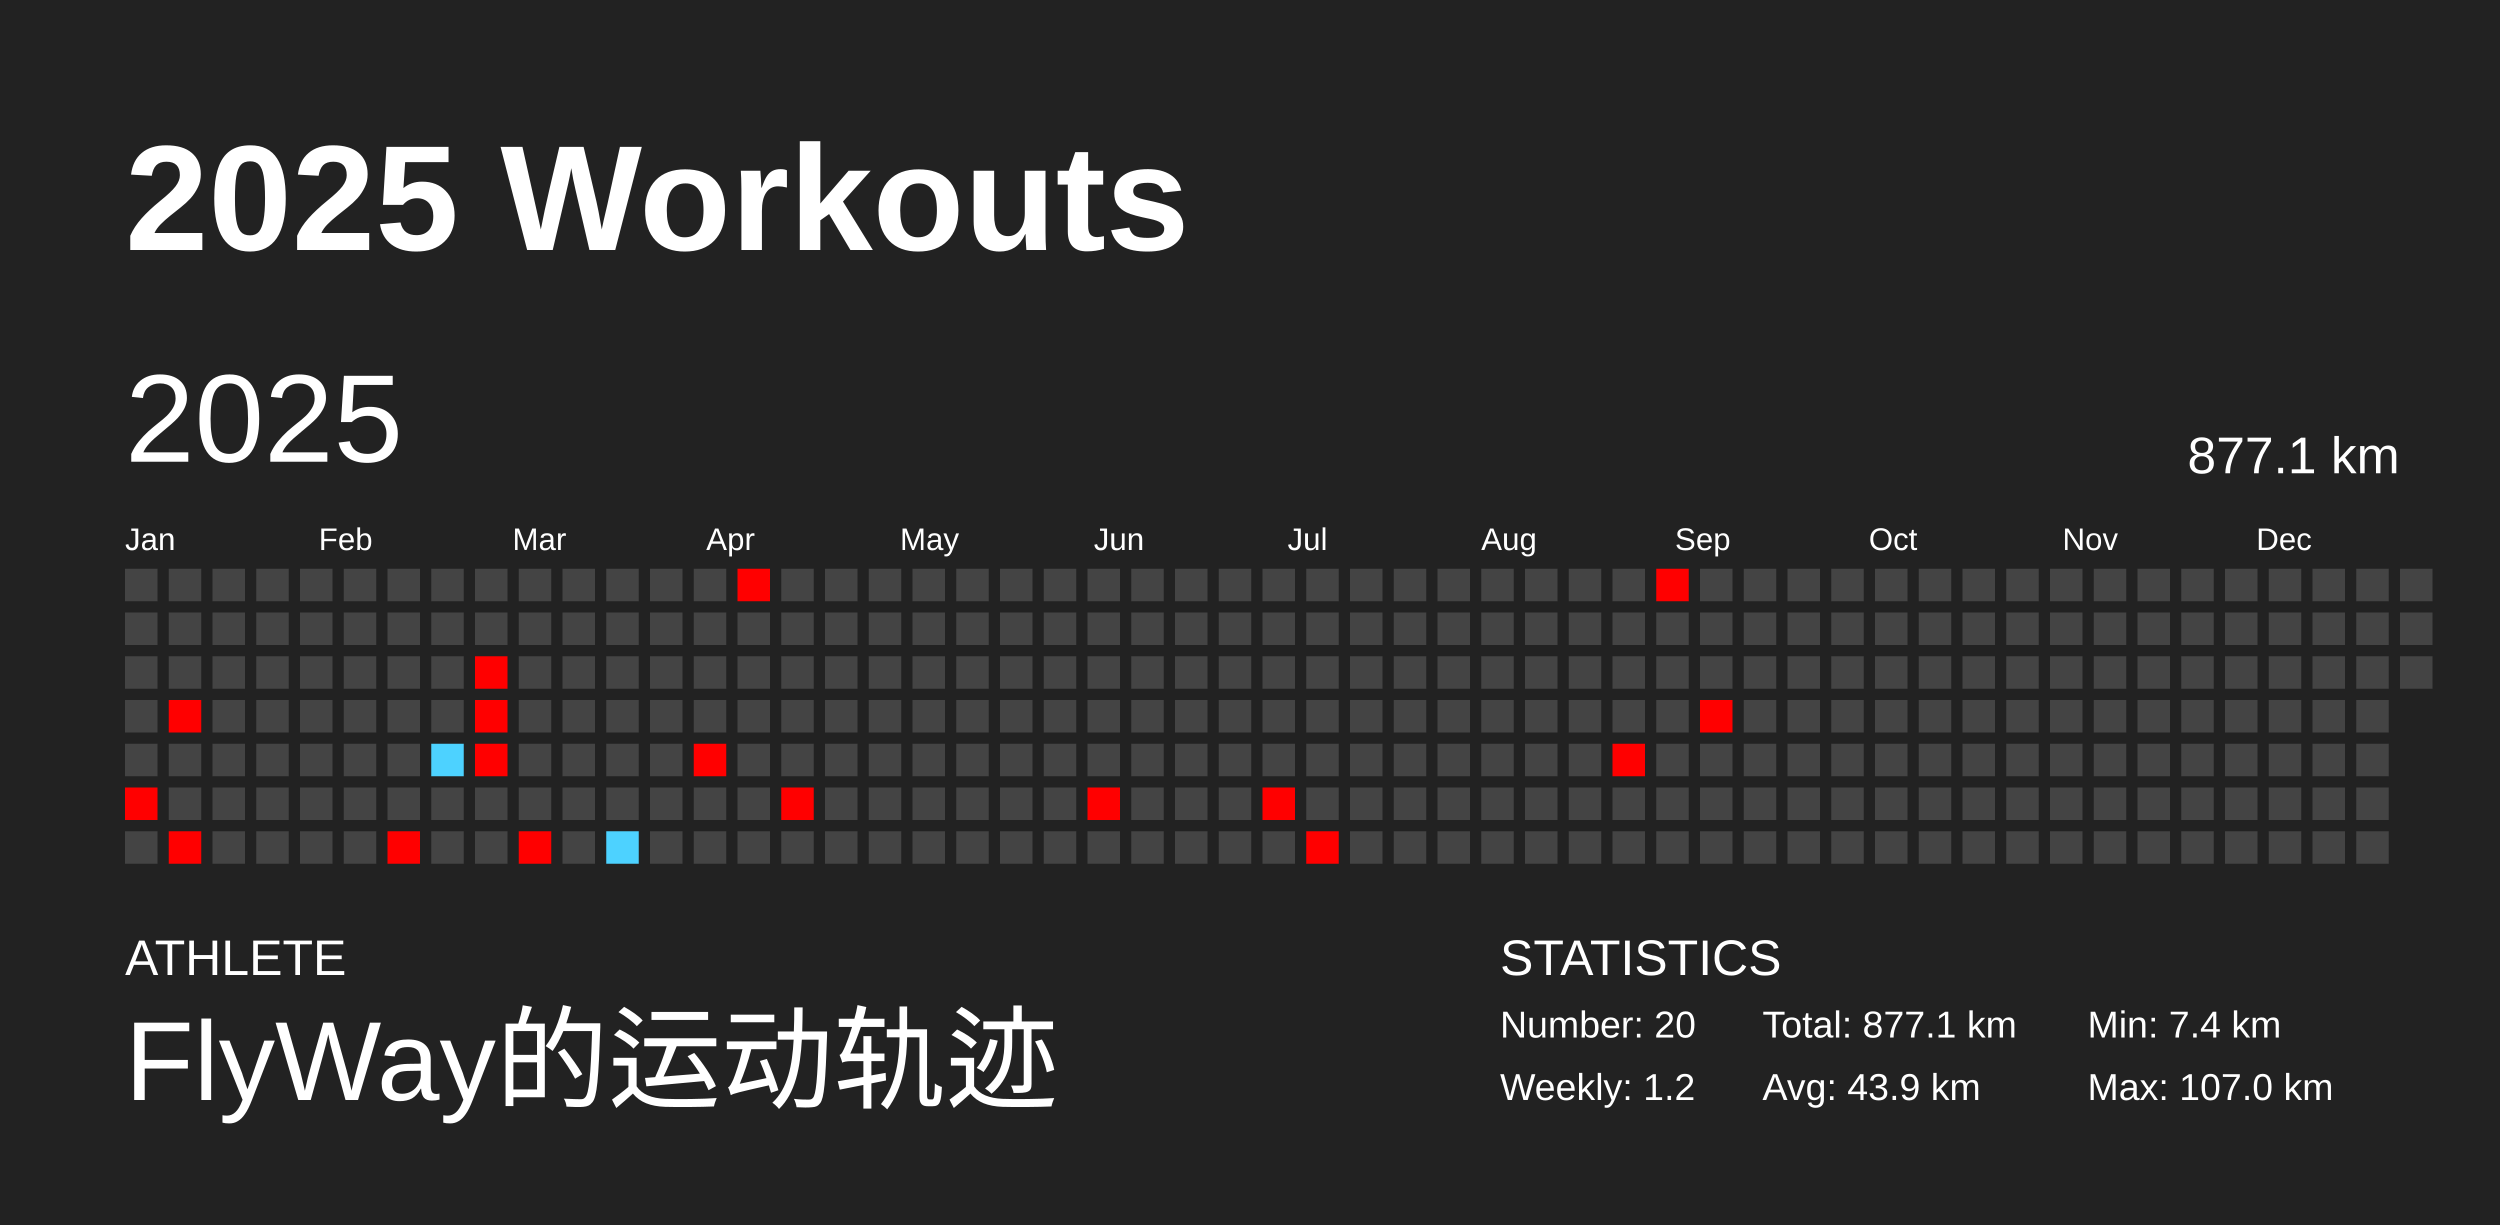
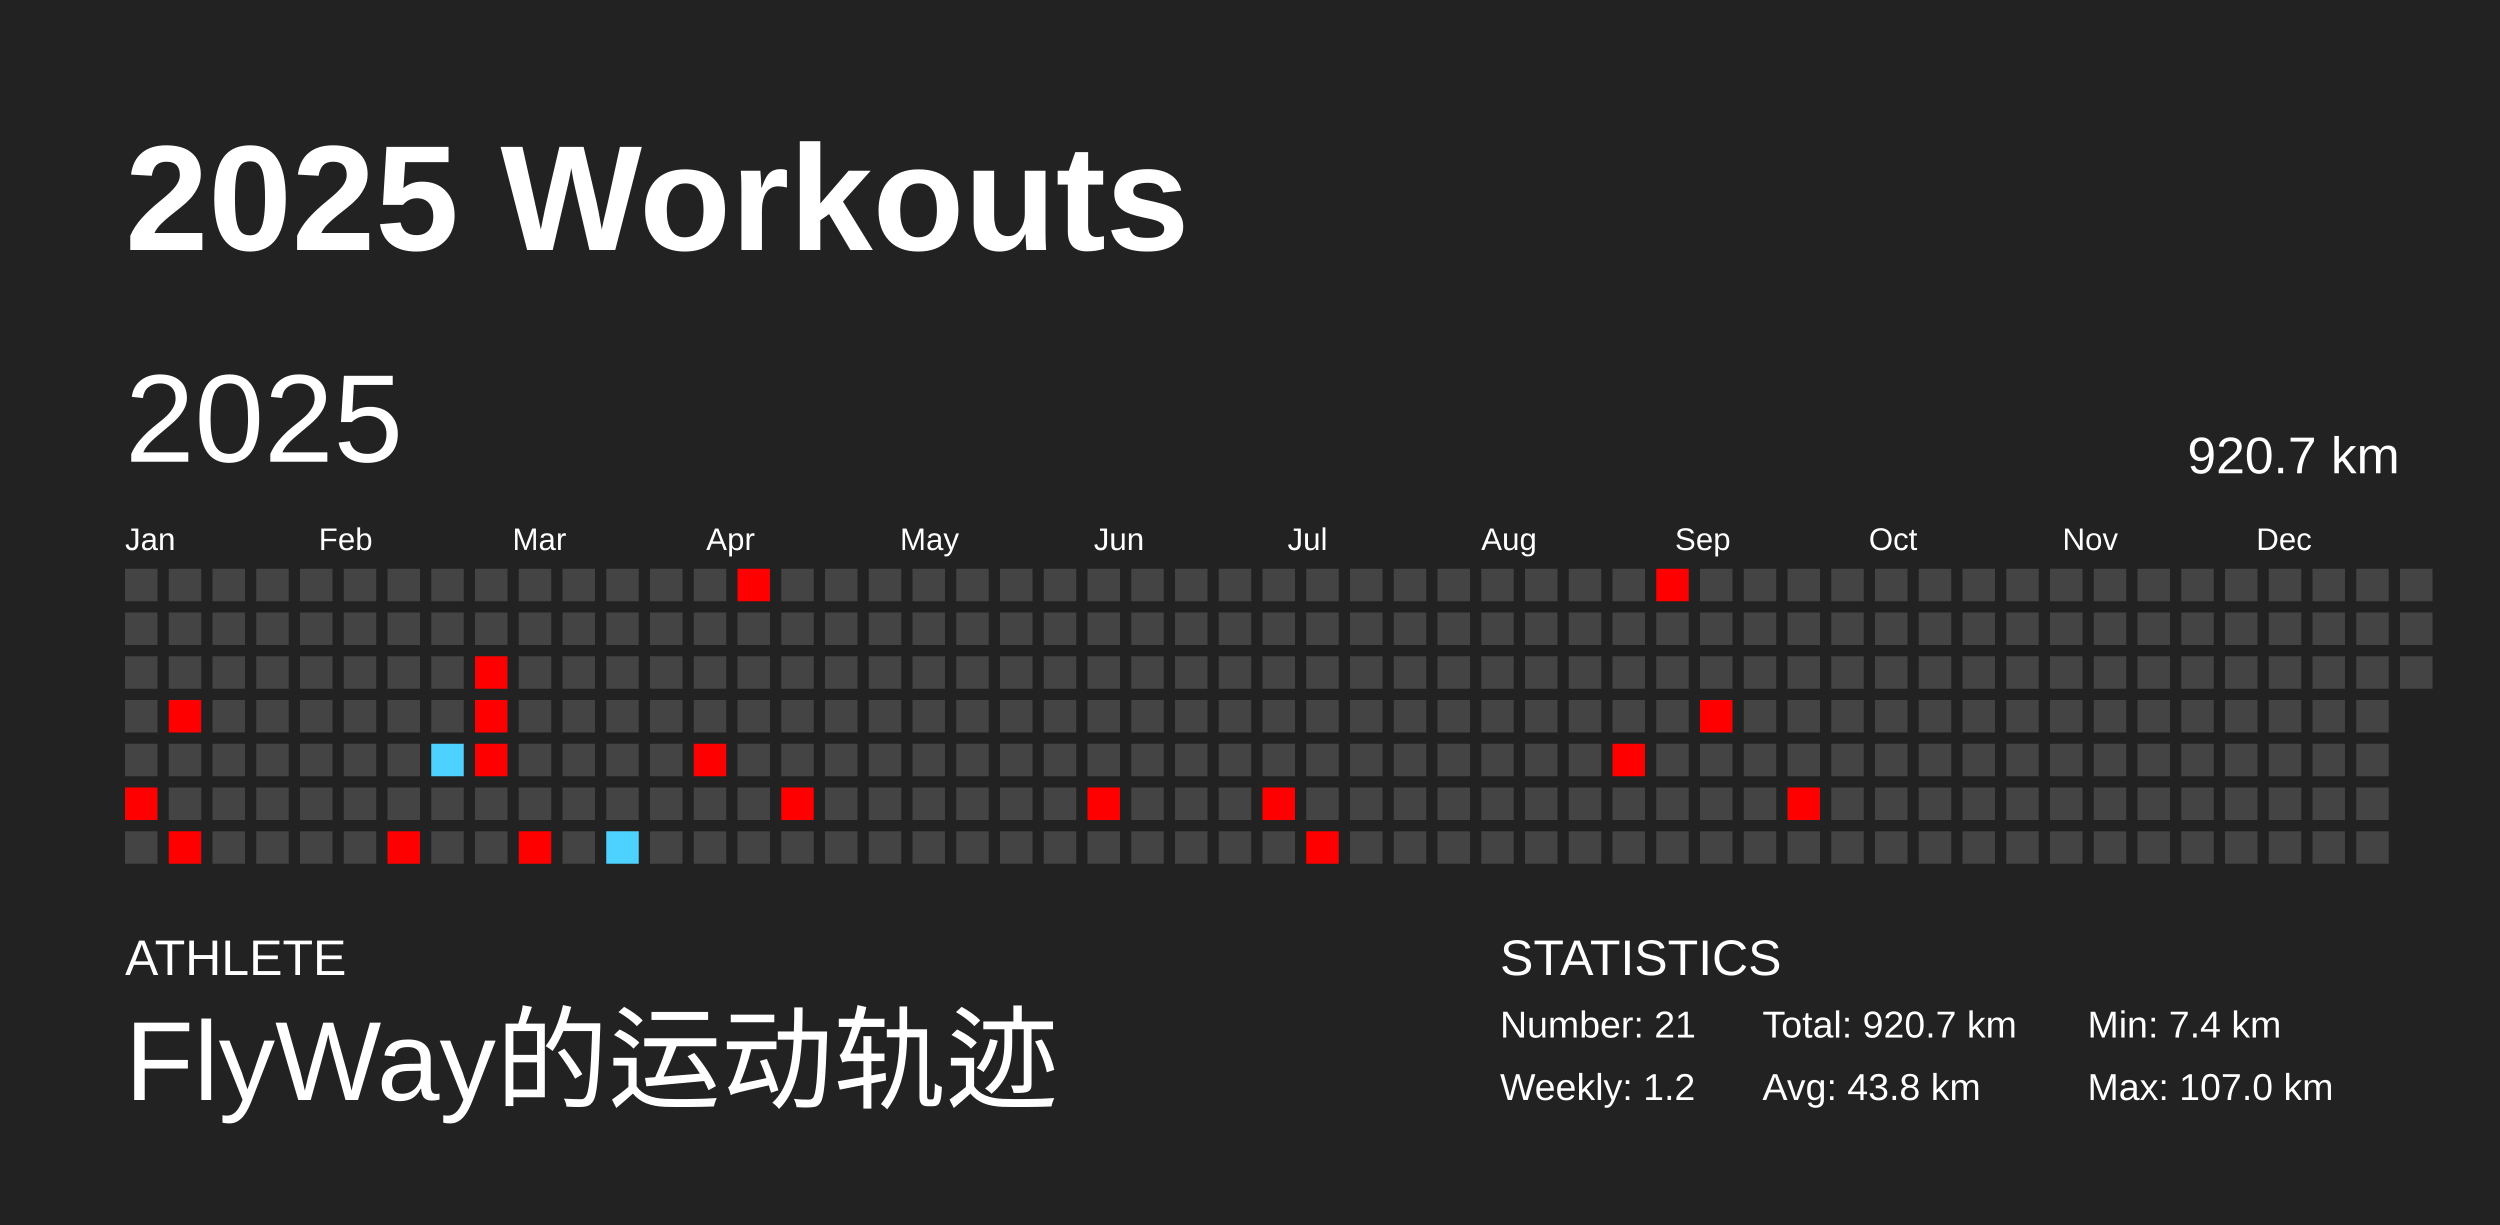
<svg xmlns="http://www.w3.org/2000/svg" baseProfile="full" height="98mm" version="1.1" viewBox="0,0,200,98" width="200mm">
  <defs />
  <rect fill="#222222" height="98" width="200" x="0" y="0" />
  <text fill="#FFFFFF" style="font-size:12px; font-family:Arial; font-weight:bold;" x="10" y="20">2025 Workouts</text>
  <text fill="#FFFFFF" style="font-size:4px; font-family:Arial" x="10" y="78">ATHLETE</text>
  <text fill="#FFFFFF" style="font-size:9px; font-family:Arial" x="10" y="88">FlyWay的运动轨迹</text>
  <text fill="#FFFFFF" style="font-size:4px; font-family:Arial" x="120" y="78">STATISTICS</text>
-   <text fill="#FFFFFF" style="font-size:3px; font-family:Arial" x="120" y="83">Number: 20</text>
+   <text fill="#FFFFFF" style="font-size:3px; font-family:Arial" x="120" y="83">Number: 21</text>
  <text fill="#FFFFFF" style="font-size:3px; font-family:Arial" x="120" y="88">Weekly: 1.2</text>
-   <text fill="#FFFFFF" style="font-size:3px; font-family:Arial" x="141" y="83">Total: 877.1 km</text>
-   <text fill="#FFFFFF" style="font-size:3px; font-family:Arial" x="141" y="88">Avg: 43.9 km</text>
+   <text fill="#FFFFFF" style="font-size:3px; font-family:Arial" x="141" y="83">Total: 920.7 km</text>
+   <text fill="#FFFFFF" style="font-size:3px; font-family:Arial" x="141" y="88">Avg: 43.8 km</text>
  <text fill="#FFFFFF" style="font-size:3px; font-family:Arial" x="167" y="83">Min: 7.4 km</text>
  <text fill="#FFFFFF" style="font-size:3px; font-family:Arial" x="167" y="88">Max: 107.0 km</text>
  <text dominant-baseline="hanging" fill="#FFFFFF" style="font-size:10.0px; font-family:Arial;" x="10" y="30">2025</text>
-   <text dominant-baseline="hanging" fill="#FFFFFF" style="font-size:4.125px; font-family:Arial;" x="175" y="35">877.1 km</text>
+   <text dominant-baseline="hanging" fill="#FFFFFF" style="font-size:4.125px; font-family:Arial;" x="175" y="35">920.7 km</text>
  <text fill="#FFFFFF" style="font-size:2.5px; font-family:Arial" x="10.0" y="44">Jan</text>
  <text fill="#FFFFFF" style="font-size:2.5px; font-family:Arial" x="25.5" y="44">Feb</text>
  <text fill="#FFFFFF" style="font-size:2.5px; font-family:Arial" x="41.0" y="44">Mar</text>
  <text fill="#FFFFFF" style="font-size:2.5px; font-family:Arial" x="56.5" y="44">Apr</text>
  <text fill="#FFFFFF" style="font-size:2.5px; font-family:Arial" x="72.0" y="44">May</text>
  <text fill="#FFFFFF" style="font-size:2.5px; font-family:Arial" x="87.5" y="44">Jun</text>
  <text fill="#FFFFFF" style="font-size:2.5px; font-family:Arial" x="103.0" y="44">Jul</text>
  <text fill="#FFFFFF" style="font-size:2.5px; font-family:Arial" x="118.5" y="44">Aug</text>
  <text fill="#FFFFFF" style="font-size:2.5px; font-family:Arial" x="134.0" y="44">Sep</text>
  <text fill="#FFFFFF" style="font-size:2.5px; font-family:Arial" x="149.5" y="44">Oct</text>
  <text fill="#FFFFFF" style="font-size:2.5px; font-family:Arial" x="165.0" y="44">Nov</text>
  <text fill="#FFFFFF" style="font-size:2.5px; font-family:Arial" x="180.5" y="44">Dec</text>
  <rect fill="#444444" height="2.6" width="2.6" x="10.0" y="45.5" />
  <rect fill="#444444" height="2.6" width="2.6" x="10.0" y="49.0" />
  <rect fill="#444444" height="2.6" width="2.6" x="10.0" y="52.5" />
  <rect fill="#444444" height="2.6" width="2.6" x="10.0" y="56.0" />
  <rect fill="#444444" height="2.6" width="2.6" x="10.0" y="59.5" />
  <rect fill="red" height="2.6" width="2.6" x="10.0" y="63.0" />
  <rect fill="#444444" height="2.6" width="2.6" x="10.0" y="66.5" />
  <rect fill="#444444" height="2.6" width="2.6" x="13.5" y="45.5" />
  <rect fill="#444444" height="2.6" width="2.6" x="13.5" y="49.0" />
  <rect fill="#444444" height="2.6" width="2.6" x="13.5" y="52.5" />
  <rect fill="red" height="2.6" width="2.6" x="13.5" y="56.0" />
  <rect fill="#444444" height="2.6" width="2.6" x="13.5" y="59.5" />
  <rect fill="#444444" height="2.6" width="2.6" x="13.5" y="63.0" />
  <rect fill="red" height="2.6" width="2.6" x="13.5" y="66.5" />
  <rect fill="#444444" height="2.6" width="2.6" x="17.0" y="45.5" />
  <rect fill="#444444" height="2.6" width="2.6" x="17.0" y="49.0" />
  <rect fill="#444444" height="2.6" width="2.6" x="17.0" y="52.5" />
  <rect fill="#444444" height="2.6" width="2.6" x="17.0" y="56.0" />
  <rect fill="#444444" height="2.6" width="2.6" x="17.0" y="59.5" />
  <rect fill="#444444" height="2.6" width="2.6" x="17.0" y="63.0" />
  <rect fill="#444444" height="2.6" width="2.6" x="17.0" y="66.5" />
  <rect fill="#444444" height="2.6" width="2.6" x="20.5" y="45.5" />
  <rect fill="#444444" height="2.6" width="2.6" x="20.5" y="49.0" />
  <rect fill="#444444" height="2.6" width="2.6" x="20.5" y="52.5" />
  <rect fill="#444444" height="2.6" width="2.6" x="20.5" y="56.0" />
  <rect fill="#444444" height="2.6" width="2.6" x="20.5" y="59.5" />
  <rect fill="#444444" height="2.6" width="2.6" x="20.5" y="63.0" />
  <rect fill="#444444" height="2.6" width="2.6" x="20.5" y="66.5" />
  <rect fill="#444444" height="2.6" width="2.6" x="24.0" y="45.5" />
  <rect fill="#444444" height="2.6" width="2.6" x="24.0" y="49.0" />
  <rect fill="#444444" height="2.6" width="2.6" x="24.0" y="52.5" />
  <rect fill="#444444" height="2.6" width="2.6" x="24.0" y="56.0" />
  <rect fill="#444444" height="2.6" width="2.6" x="24.0" y="59.5" />
  <rect fill="#444444" height="2.6" width="2.6" x="24.0" y="63.0" />
  <rect fill="#444444" height="2.6" width="2.6" x="24.0" y="66.5" />
  <rect fill="#444444" height="2.6" width="2.6" x="27.5" y="45.5" />
  <rect fill="#444444" height="2.6" width="2.6" x="27.5" y="49.0" />
  <rect fill="#444444" height="2.6" width="2.6" x="27.5" y="52.5" />
  <rect fill="#444444" height="2.6" width="2.6" x="27.5" y="56.0" />
  <rect fill="#444444" height="2.6" width="2.6" x="27.5" y="59.5" />
  <rect fill="#444444" height="2.6" width="2.6" x="27.5" y="63.0" />
  <rect fill="#444444" height="2.6" width="2.6" x="27.5" y="66.5" />
  <rect fill="#444444" height="2.6" width="2.6" x="31.0" y="45.5" />
  <rect fill="#444444" height="2.6" width="2.6" x="31.0" y="49.0" />
  <rect fill="#444444" height="2.6" width="2.6" x="31.0" y="52.5" />
  <rect fill="#444444" height="2.6" width="2.6" x="31.0" y="56.0" />
  <rect fill="#444444" height="2.6" width="2.6" x="31.0" y="59.5" />
  <rect fill="#444444" height="2.6" width="2.6" x="31.0" y="63.0" />
  <rect fill="red" height="2.6" width="2.6" x="31.0" y="66.5" />
  <rect fill="#444444" height="2.6" width="2.6" x="34.5" y="45.5" />
  <rect fill="#444444" height="2.6" width="2.6" x="34.5" y="49.0" />
  <rect fill="#444444" height="2.6" width="2.6" x="34.5" y="52.5" />
  <rect fill="#444444" height="2.6" width="2.6" x="34.5" y="56.0" />
  <rect fill="#4dd2ff" height="2.6" width="2.6" x="34.5" y="59.5" />
  <rect fill="#444444" height="2.6" width="2.6" x="34.5" y="63.0" />
  <rect fill="#444444" height="2.6" width="2.6" x="34.5" y="66.5" />
  <rect fill="#444444" height="2.6" width="2.6" x="38.0" y="45.5" />
  <rect fill="#444444" height="2.6" width="2.6" x="38.0" y="49.0" />
  <rect fill="red" height="2.6" width="2.6" x="38.0" y="52.5" />
  <rect fill="red" height="2.6" width="2.6" x="38.0" y="56.0" />
  <rect fill="red" height="2.6" width="2.6" x="38.0" y="59.5" />
  <rect fill="#444444" height="2.6" width="2.6" x="38.0" y="63.0" />
  <rect fill="#444444" height="2.6" width="2.6" x="38.0" y="66.5" />
  <rect fill="#444444" height="2.6" width="2.6" x="41.5" y="45.5" />
  <rect fill="#444444" height="2.6" width="2.6" x="41.5" y="49.0" />
  <rect fill="#444444" height="2.6" width="2.6" x="41.5" y="52.5" />
  <rect fill="#444444" height="2.6" width="2.6" x="41.5" y="56.0" />
  <rect fill="#444444" height="2.6" width="2.6" x="41.5" y="59.5" />
  <rect fill="#444444" height="2.6" width="2.6" x="41.5" y="63.0" />
  <rect fill="red" height="2.6" width="2.6" x="41.5" y="66.5" />
  <rect fill="#444444" height="2.6" width="2.6" x="45.0" y="45.5" />
  <rect fill="#444444" height="2.6" width="2.6" x="45.0" y="49.0" />
  <rect fill="#444444" height="2.6" width="2.6" x="45.0" y="52.5" />
  <rect fill="#444444" height="2.6" width="2.6" x="45.0" y="56.0" />
  <rect fill="#444444" height="2.6" width="2.6" x="45.0" y="59.5" />
  <rect fill="#444444" height="2.6" width="2.6" x="45.0" y="63.0" />
  <rect fill="#444444" height="2.6" width="2.6" x="45.0" y="66.5" />
  <rect fill="#444444" height="2.6" width="2.6" x="48.5" y="45.5" />
  <rect fill="#444444" height="2.6" width="2.6" x="48.5" y="49.0" />
  <rect fill="#444444" height="2.6" width="2.6" x="48.5" y="52.5" />
  <rect fill="#444444" height="2.6" width="2.6" x="48.5" y="56.0" />
  <rect fill="#444444" height="2.6" width="2.6" x="48.5" y="59.5" />
  <rect fill="#444444" height="2.6" width="2.6" x="48.5" y="63.0" />
  <rect fill="#4dd2ff" height="2.6" width="2.6" x="48.5" y="66.5" />
  <rect fill="#444444" height="2.6" width="2.6" x="52.0" y="45.5" />
  <rect fill="#444444" height="2.6" width="2.6" x="52.0" y="49.0" />
  <rect fill="#444444" height="2.6" width="2.6" x="52.0" y="52.5" />
  <rect fill="#444444" height="2.6" width="2.6" x="52.0" y="56.0" />
  <rect fill="#444444" height="2.6" width="2.6" x="52.0" y="59.5" />
  <rect fill="#444444" height="2.6" width="2.6" x="52.0" y="63.0" />
  <rect fill="#444444" height="2.6" width="2.6" x="52.0" y="66.5" />
  <rect fill="#444444" height="2.6" width="2.6" x="55.5" y="45.5" />
  <rect fill="#444444" height="2.6" width="2.6" x="55.5" y="49.0" />
  <rect fill="#444444" height="2.6" width="2.6" x="55.5" y="52.5" />
  <rect fill="#444444" height="2.6" width="2.6" x="55.5" y="56.0" />
  <rect fill="red" height="2.6" width="2.6" x="55.5" y="59.5" />
  <rect fill="#444444" height="2.6" width="2.6" x="55.5" y="63.0" />
  <rect fill="#444444" height="2.6" width="2.6" x="55.5" y="66.5" />
  <rect fill="red" height="2.6" width="2.6" x="59.0" y="45.5" />
  <rect fill="#444444" height="2.6" width="2.6" x="59.0" y="49.0" />
  <rect fill="#444444" height="2.6" width="2.6" x="59.0" y="52.5" />
  <rect fill="#444444" height="2.6" width="2.6" x="59.0" y="56.0" />
  <rect fill="#444444" height="2.6" width="2.6" x="59.0" y="59.5" />
  <rect fill="#444444" height="2.6" width="2.6" x="59.0" y="63.0" />
  <rect fill="#444444" height="2.6" width="2.6" x="59.0" y="66.5" />
  <rect fill="#444444" height="2.6" width="2.6" x="62.5" y="45.5" />
  <rect fill="#444444" height="2.6" width="2.6" x="62.5" y="49.0" />
  <rect fill="#444444" height="2.6" width="2.6" x="62.5" y="52.5" />
  <rect fill="#444444" height="2.6" width="2.6" x="62.5" y="56.0" />
  <rect fill="#444444" height="2.6" width="2.6" x="62.5" y="59.5" />
  <rect fill="red" height="2.6" width="2.6" x="62.5" y="63.0" />
  <rect fill="#444444" height="2.6" width="2.6" x="62.5" y="66.5" />
  <rect fill="#444444" height="2.6" width="2.6" x="66.0" y="45.5" />
  <rect fill="#444444" height="2.6" width="2.6" x="66.0" y="49.0" />
  <rect fill="#444444" height="2.6" width="2.6" x="66.0" y="52.5" />
  <rect fill="#444444" height="2.6" width="2.6" x="66.0" y="56.0" />
  <rect fill="#444444" height="2.6" width="2.6" x="66.0" y="59.5" />
  <rect fill="#444444" height="2.6" width="2.6" x="66.0" y="63.0" />
  <rect fill="#444444" height="2.6" width="2.6" x="66.0" y="66.5" />
  <rect fill="#444444" height="2.6" width="2.6" x="69.5" y="45.5" />
  <rect fill="#444444" height="2.6" width="2.6" x="69.5" y="49.0" />
  <rect fill="#444444" height="2.6" width="2.6" x="69.5" y="52.5" />
  <rect fill="#444444" height="2.6" width="2.6" x="69.5" y="56.0" />
  <rect fill="#444444" height="2.6" width="2.6" x="69.5" y="59.5" />
  <rect fill="#444444" height="2.6" width="2.6" x="69.5" y="63.0" />
  <rect fill="#444444" height="2.6" width="2.6" x="69.5" y="66.5" />
  <rect fill="#444444" height="2.6" width="2.6" x="73.0" y="45.5" />
  <rect fill="#444444" height="2.6" width="2.6" x="73.0" y="49.0" />
  <rect fill="#444444" height="2.6" width="2.6" x="73.0" y="52.5" />
  <rect fill="#444444" height="2.6" width="2.6" x="73.0" y="56.0" />
  <rect fill="#444444" height="2.6" width="2.6" x="73.0" y="59.5" />
  <rect fill="#444444" height="2.6" width="2.6" x="73.0" y="63.0" />
  <rect fill="#444444" height="2.6" width="2.6" x="73.0" y="66.5" />
  <rect fill="#444444" height="2.6" width="2.6" x="76.5" y="45.5" />
  <rect fill="#444444" height="2.6" width="2.6" x="76.5" y="49.0" />
  <rect fill="#444444" height="2.6" width="2.6" x="76.5" y="52.5" />
  <rect fill="#444444" height="2.6" width="2.6" x="76.5" y="56.0" />
  <rect fill="#444444" height="2.6" width="2.6" x="76.5" y="59.5" />
  <rect fill="#444444" height="2.6" width="2.6" x="76.5" y="63.0" />
  <rect fill="#444444" height="2.6" width="2.6" x="76.5" y="66.5" />
  <rect fill="#444444" height="2.6" width="2.6" x="80.0" y="45.5" />
  <rect fill="#444444" height="2.6" width="2.6" x="80.0" y="49.0" />
  <rect fill="#444444" height="2.6" width="2.6" x="80.0" y="52.5" />
  <rect fill="#444444" height="2.6" width="2.6" x="80.0" y="56.0" />
  <rect fill="#444444" height="2.6" width="2.6" x="80.0" y="59.5" />
  <rect fill="#444444" height="2.6" width="2.6" x="80.0" y="63.0" />
  <rect fill="#444444" height="2.6" width="2.6" x="80.0" y="66.5" />
  <rect fill="#444444" height="2.6" width="2.6" x="83.5" y="45.5" />
  <rect fill="#444444" height="2.6" width="2.6" x="83.5" y="49.0" />
  <rect fill="#444444" height="2.6" width="2.6" x="83.5" y="52.5" />
  <rect fill="#444444" height="2.6" width="2.6" x="83.5" y="56.0" />
  <rect fill="#444444" height="2.6" width="2.6" x="83.5" y="59.5" />
  <rect fill="#444444" height="2.6" width="2.6" x="83.5" y="63.0" />
  <rect fill="#444444" height="2.6" width="2.6" x="83.5" y="66.5" />
  <rect fill="#444444" height="2.6" width="2.6" x="87.0" y="45.5" />
  <rect fill="#444444" height="2.6" width="2.6" x="87.0" y="49.0" />
  <rect fill="#444444" height="2.6" width="2.6" x="87.0" y="52.5" />
  <rect fill="#444444" height="2.6" width="2.6" x="87.0" y="56.0" />
  <rect fill="#444444" height="2.6" width="2.6" x="87.0" y="59.5" />
  <rect fill="red" height="2.6" width="2.6" x="87.0" y="63.0" />
  <rect fill="#444444" height="2.6" width="2.6" x="87.0" y="66.5" />
  <rect fill="#444444" height="2.6" width="2.6" x="90.5" y="45.5" />
  <rect fill="#444444" height="2.6" width="2.6" x="90.5" y="49.0" />
  <rect fill="#444444" height="2.6" width="2.6" x="90.5" y="52.5" />
  <rect fill="#444444" height="2.6" width="2.6" x="90.5" y="56.0" />
  <rect fill="#444444" height="2.6" width="2.6" x="90.5" y="59.5" />
  <rect fill="#444444" height="2.6" width="2.6" x="90.5" y="63.0" />
  <rect fill="#444444" height="2.6" width="2.6" x="90.5" y="66.5" />
  <rect fill="#444444" height="2.6" width="2.6" x="94.0" y="45.5" />
  <rect fill="#444444" height="2.6" width="2.6" x="94.0" y="49.0" />
  <rect fill="#444444" height="2.6" width="2.6" x="94.0" y="52.5" />
  <rect fill="#444444" height="2.6" width="2.6" x="94.0" y="56.0" />
  <rect fill="#444444" height="2.6" width="2.6" x="94.0" y="59.5" />
  <rect fill="#444444" height="2.6" width="2.6" x="94.0" y="63.0" />
  <rect fill="#444444" height="2.6" width="2.6" x="94.0" y="66.5" />
  <rect fill="#444444" height="2.6" width="2.6" x="97.5" y="45.5" />
  <rect fill="#444444" height="2.6" width="2.6" x="97.5" y="49.0" />
  <rect fill="#444444" height="2.6" width="2.6" x="97.5" y="52.5" />
  <rect fill="#444444" height="2.6" width="2.6" x="97.5" y="56.0" />
  <rect fill="#444444" height="2.6" width="2.6" x="97.5" y="59.5" />
  <rect fill="#444444" height="2.6" width="2.6" x="97.5" y="63.0" />
  <rect fill="#444444" height="2.6" width="2.6" x="97.5" y="66.5" />
  <rect fill="#444444" height="2.6" width="2.6" x="101.0" y="45.5" />
  <rect fill="#444444" height="2.6" width="2.6" x="101.0" y="49.0" />
  <rect fill="#444444" height="2.6" width="2.6" x="101.0" y="52.5" />
  <rect fill="#444444" height="2.6" width="2.6" x="101.0" y="56.0" />
  <rect fill="#444444" height="2.6" width="2.6" x="101.0" y="59.5" />
  <rect fill="red" height="2.6" width="2.6" x="101.0" y="63.0" />
  <rect fill="#444444" height="2.6" width="2.6" x="101.0" y="66.5" />
  <rect fill="#444444" height="2.6" width="2.6" x="104.5" y="45.5" />
  <rect fill="#444444" height="2.6" width="2.6" x="104.5" y="49.0" />
  <rect fill="#444444" height="2.6" width="2.6" x="104.5" y="52.5" />
  <rect fill="#444444" height="2.6" width="2.6" x="104.5" y="56.0" />
  <rect fill="#444444" height="2.6" width="2.6" x="104.5" y="59.5" />
  <rect fill="#444444" height="2.6" width="2.6" x="104.5" y="63.0" />
  <rect fill="red" height="2.6" width="2.6" x="104.5" y="66.5" />
  <rect fill="#444444" height="2.6" width="2.6" x="108.0" y="45.5" />
  <rect fill="#444444" height="2.6" width="2.6" x="108.0" y="49.0" />
  <rect fill="#444444" height="2.6" width="2.6" x="108.0" y="52.5" />
  <rect fill="#444444" height="2.6" width="2.6" x="108.0" y="56.0" />
  <rect fill="#444444" height="2.6" width="2.6" x="108.0" y="59.5" />
  <rect fill="#444444" height="2.6" width="2.6" x="108.0" y="63.0" />
  <rect fill="#444444" height="2.6" width="2.6" x="108.0" y="66.5" />
  <rect fill="#444444" height="2.6" width="2.6" x="111.5" y="45.5" />
  <rect fill="#444444" height="2.6" width="2.6" x="111.5" y="49.0" />
  <rect fill="#444444" height="2.6" width="2.6" x="111.5" y="52.5" />
  <rect fill="#444444" height="2.6" width="2.6" x="111.5" y="56.0" />
  <rect fill="#444444" height="2.6" width="2.6" x="111.5" y="59.5" />
  <rect fill="#444444" height="2.6" width="2.6" x="111.5" y="63.0" />
  <rect fill="#444444" height="2.6" width="2.6" x="111.5" y="66.5" />
  <rect fill="#444444" height="2.6" width="2.6" x="115.0" y="45.5" />
  <rect fill="#444444" height="2.6" width="2.6" x="115.0" y="49.0" />
  <rect fill="#444444" height="2.6" width="2.6" x="115.0" y="52.5" />
  <rect fill="#444444" height="2.6" width="2.6" x="115.0" y="56.0" />
  <rect fill="#444444" height="2.6" width="2.6" x="115.0" y="59.5" />
  <rect fill="#444444" height="2.6" width="2.6" x="115.0" y="63.0" />
  <rect fill="#444444" height="2.6" width="2.6" x="115.0" y="66.5" />
  <rect fill="#444444" height="2.6" width="2.6" x="118.5" y="45.5" />
  <rect fill="#444444" height="2.6" width="2.6" x="118.5" y="49.0" />
  <rect fill="#444444" height="2.6" width="2.6" x="118.5" y="52.5" />
  <rect fill="#444444" height="2.6" width="2.6" x="118.5" y="56.0" />
  <rect fill="#444444" height="2.6" width="2.6" x="118.5" y="59.5" />
  <rect fill="#444444" height="2.6" width="2.6" x="118.5" y="63.0" />
  <rect fill="#444444" height="2.6" width="2.6" x="118.5" y="66.5" />
  <rect fill="#444444" height="2.6" width="2.6" x="122.0" y="45.5" />
  <rect fill="#444444" height="2.6" width="2.6" x="122.0" y="49.0" />
  <rect fill="#444444" height="2.6" width="2.6" x="122.0" y="52.5" />
  <rect fill="#444444" height="2.6" width="2.6" x="122.0" y="56.0" />
  <rect fill="#444444" height="2.6" width="2.6" x="122.0" y="59.5" />
  <rect fill="#444444" height="2.6" width="2.6" x="122.0" y="63.0" />
  <rect fill="#444444" height="2.6" width="2.6" x="122.0" y="66.5" />
  <rect fill="#444444" height="2.6" width="2.6" x="125.5" y="45.5" />
  <rect fill="#444444" height="2.6" width="2.6" x="125.5" y="49.0" />
  <rect fill="#444444" height="2.6" width="2.6" x="125.5" y="52.5" />
  <rect fill="#444444" height="2.6" width="2.6" x="125.5" y="56.0" />
  <rect fill="#444444" height="2.6" width="2.6" x="125.5" y="59.5" />
  <rect fill="#444444" height="2.6" width="2.6" x="125.5" y="63.0" />
  <rect fill="#444444" height="2.6" width="2.6" x="125.5" y="66.5" />
  <rect fill="#444444" height="2.6" width="2.6" x="129.0" y="45.5" />
  <rect fill="#444444" height="2.6" width="2.6" x="129.0" y="49.0" />
  <rect fill="#444444" height="2.6" width="2.6" x="129.0" y="52.5" />
  <rect fill="#444444" height="2.6" width="2.6" x="129.0" y="56.0" />
  <rect fill="red" height="2.6" width="2.6" x="129.0" y="59.5" />
  <rect fill="#444444" height="2.6" width="2.6" x="129.0" y="63.0" />
  <rect fill="#444444" height="2.6" width="2.6" x="129.0" y="66.5" />
  <rect fill="red" height="2.6" width="2.6" x="132.5" y="45.5" />
  <rect fill="#444444" height="2.6" width="2.6" x="132.5" y="49.0" />
  <rect fill="#444444" height="2.6" width="2.6" x="132.5" y="52.5" />
  <rect fill="#444444" height="2.6" width="2.6" x="132.5" y="56.0" />
  <rect fill="#444444" height="2.6" width="2.6" x="132.5" y="59.5" />
  <rect fill="#444444" height="2.6" width="2.6" x="132.5" y="63.0" />
  <rect fill="#444444" height="2.6" width="2.6" x="132.5" y="66.5" />
  <rect fill="#444444" height="2.6" width="2.6" x="136.0" y="45.5" />
  <rect fill="#444444" height="2.6" width="2.6" x="136.0" y="49.0" />
  <rect fill="#444444" height="2.6" width="2.6" x="136.0" y="52.5" />
  <rect fill="red" height="2.6" width="2.6" x="136.0" y="56.0" />
  <rect fill="#444444" height="2.6" width="2.6" x="136.0" y="59.5" />
  <rect fill="#444444" height="2.6" width="2.6" x="136.0" y="63.0" />
  <rect fill="#444444" height="2.6" width="2.6" x="136.0" y="66.5" />
  <rect fill="#444444" height="2.6" width="2.6" x="139.5" y="45.5" />
  <rect fill="#444444" height="2.6" width="2.6" x="139.5" y="49.0" />
  <rect fill="#444444" height="2.6" width="2.6" x="139.5" y="52.5" />
  <rect fill="#444444" height="2.6" width="2.6" x="139.5" y="56.0" />
  <rect fill="#444444" height="2.6" width="2.6" x="139.5" y="59.5" />
  <rect fill="#444444" height="2.6" width="2.6" x="139.5" y="63.0" />
  <rect fill="#444444" height="2.6" width="2.6" x="139.5" y="66.5" />
  <rect fill="#444444" height="2.6" width="2.6" x="143.0" y="45.5" />
  <rect fill="#444444" height="2.6" width="2.6" x="143.0" y="49.0" />
  <rect fill="#444444" height="2.6" width="2.6" x="143.0" y="52.5" />
  <rect fill="#444444" height="2.6" width="2.6" x="143.0" y="56.0" />
  <rect fill="#444444" height="2.6" width="2.6" x="143.0" y="59.5" />
-   <rect fill="#444444" height="2.6" width="2.6" x="143.0" y="63.0" />
+   <rect fill="red" height="2.6" width="2.6" x="143.0" y="63.0" />
  <rect fill="#444444" height="2.6" width="2.6" x="143.0" y="66.5" />
  <rect fill="#444444" height="2.6" width="2.6" x="146.5" y="45.5" />
  <rect fill="#444444" height="2.6" width="2.6" x="146.5" y="49.0" />
  <rect fill="#444444" height="2.6" width="2.6" x="146.5" y="52.5" />
  <rect fill="#444444" height="2.6" width="2.6" x="146.5" y="56.0" />
  <rect fill="#444444" height="2.6" width="2.6" x="146.5" y="59.5" />
  <rect fill="#444444" height="2.6" width="2.6" x="146.5" y="63.0" />
  <rect fill="#444444" height="2.6" width="2.6" x="146.5" y="66.5" />
  <rect fill="#444444" height="2.6" width="2.6" x="150.0" y="45.5" />
  <rect fill="#444444" height="2.6" width="2.6" x="150.0" y="49.0" />
  <rect fill="#444444" height="2.6" width="2.6" x="150.0" y="52.5" />
  <rect fill="#444444" height="2.6" width="2.6" x="150.0" y="56.0" />
  <rect fill="#444444" height="2.6" width="2.6" x="150.0" y="59.5" />
  <rect fill="#444444" height="2.6" width="2.6" x="150.0" y="63.0" />
  <rect fill="#444444" height="2.6" width="2.6" x="150.0" y="66.5" />
  <rect fill="#444444" height="2.6" width="2.6" x="153.5" y="45.5" />
  <rect fill="#444444" height="2.6" width="2.6" x="153.5" y="49.0" />
  <rect fill="#444444" height="2.6" width="2.6" x="153.5" y="52.5" />
  <rect fill="#444444" height="2.6" width="2.6" x="153.5" y="56.0" />
  <rect fill="#444444" height="2.6" width="2.6" x="153.5" y="59.5" />
  <rect fill="#444444" height="2.6" width="2.6" x="153.5" y="63.0" />
  <rect fill="#444444" height="2.6" width="2.6" x="153.5" y="66.5" />
  <rect fill="#444444" height="2.6" width="2.6" x="157.0" y="45.5" />
  <rect fill="#444444" height="2.6" width="2.6" x="157.0" y="49.0" />
  <rect fill="#444444" height="2.6" width="2.6" x="157.0" y="52.5" />
  <rect fill="#444444" height="2.6" width="2.6" x="157.0" y="56.0" />
  <rect fill="#444444" height="2.6" width="2.6" x="157.0" y="59.5" />
  <rect fill="#444444" height="2.6" width="2.6" x="157.0" y="63.0" />
  <rect fill="#444444" height="2.6" width="2.6" x="157.0" y="66.5" />
  <rect fill="#444444" height="2.6" width="2.6" x="160.5" y="45.5" />
  <rect fill="#444444" height="2.6" width="2.6" x="160.5" y="49.0" />
  <rect fill="#444444" height="2.6" width="2.6" x="160.5" y="52.5" />
  <rect fill="#444444" height="2.6" width="2.6" x="160.5" y="56.0" />
  <rect fill="#444444" height="2.6" width="2.6" x="160.5" y="59.5" />
  <rect fill="#444444" height="2.6" width="2.6" x="160.5" y="63.0" />
  <rect fill="#444444" height="2.6" width="2.6" x="160.5" y="66.5" />
  <rect fill="#444444" height="2.6" width="2.6" x="164.0" y="45.5" />
  <rect fill="#444444" height="2.6" width="2.6" x="164.0" y="49.0" />
  <rect fill="#444444" height="2.6" width="2.6" x="164.0" y="52.5" />
  <rect fill="#444444" height="2.6" width="2.6" x="164.0" y="56.0" />
  <rect fill="#444444" height="2.6" width="2.6" x="164.0" y="59.5" />
  <rect fill="#444444" height="2.6" width="2.6" x="164.0" y="63.0" />
  <rect fill="#444444" height="2.6" width="2.6" x="164.0" y="66.5" />
  <rect fill="#444444" height="2.6" width="2.6" x="167.5" y="45.5" />
  <rect fill="#444444" height="2.6" width="2.6" x="167.5" y="49.0" />
  <rect fill="#444444" height="2.6" width="2.6" x="167.5" y="52.5" />
  <rect fill="#444444" height="2.6" width="2.6" x="167.5" y="56.0" />
  <rect fill="#444444" height="2.6" width="2.6" x="167.5" y="59.5" />
  <rect fill="#444444" height="2.6" width="2.6" x="167.5" y="63.0" />
  <rect fill="#444444" height="2.6" width="2.6" x="167.5" y="66.5" />
  <rect fill="#444444" height="2.6" width="2.6" x="171.0" y="45.5" />
  <rect fill="#444444" height="2.6" width="2.6" x="171.0" y="49.0" />
  <rect fill="#444444" height="2.6" width="2.6" x="171.0" y="52.5" />
  <rect fill="#444444" height="2.6" width="2.6" x="171.0" y="56.0" />
  <rect fill="#444444" height="2.6" width="2.6" x="171.0" y="59.5" />
  <rect fill="#444444" height="2.6" width="2.6" x="171.0" y="63.0" />
  <rect fill="#444444" height="2.6" width="2.6" x="171.0" y="66.5" />
  <rect fill="#444444" height="2.6" width="2.6" x="174.5" y="45.5" />
  <rect fill="#444444" height="2.6" width="2.6" x="174.5" y="49.0" />
  <rect fill="#444444" height="2.6" width="2.6" x="174.5" y="52.5" />
  <rect fill="#444444" height="2.6" width="2.6" x="174.5" y="56.0" />
  <rect fill="#444444" height="2.6" width="2.6" x="174.5" y="59.5" />
  <rect fill="#444444" height="2.6" width="2.6" x="174.5" y="63.0" />
  <rect fill="#444444" height="2.6" width="2.6" x="174.5" y="66.5" />
  <rect fill="#444444" height="2.6" width="2.6" x="178.0" y="45.5" />
  <rect fill="#444444" height="2.6" width="2.6" x="178.0" y="49.0" />
  <rect fill="#444444" height="2.6" width="2.6" x="178.0" y="52.5" />
  <rect fill="#444444" height="2.6" width="2.6" x="178.0" y="56.0" />
  <rect fill="#444444" height="2.6" width="2.6" x="178.0" y="59.5" />
  <rect fill="#444444" height="2.6" width="2.6" x="178.0" y="63.0" />
  <rect fill="#444444" height="2.6" width="2.6" x="178.0" y="66.5" />
  <rect fill="#444444" height="2.6" width="2.6" x="181.5" y="45.5" />
  <rect fill="#444444" height="2.6" width="2.6" x="181.5" y="49.0" />
  <rect fill="#444444" height="2.6" width="2.6" x="181.5" y="52.5" />
  <rect fill="#444444" height="2.6" width="2.6" x="181.5" y="56.0" />
  <rect fill="#444444" height="2.6" width="2.6" x="181.5" y="59.5" />
  <rect fill="#444444" height="2.6" width="2.6" x="181.5" y="63.0" />
  <rect fill="#444444" height="2.6" width="2.6" x="181.5" y="66.5" />
  <rect fill="#444444" height="2.6" width="2.6" x="185.0" y="45.5" />
  <rect fill="#444444" height="2.6" width="2.6" x="185.0" y="49.0" />
  <rect fill="#444444" height="2.6" width="2.6" x="185.0" y="52.5" />
  <rect fill="#444444" height="2.6" width="2.6" x="185.0" y="56.0" />
  <rect fill="#444444" height="2.6" width="2.6" x="185.0" y="59.5" />
  <rect fill="#444444" height="2.6" width="2.6" x="185.0" y="63.0" />
  <rect fill="#444444" height="2.6" width="2.6" x="185.0" y="66.5" />
  <rect fill="#444444" height="2.6" width="2.6" x="188.5" y="45.5" />
  <rect fill="#444444" height="2.6" width="2.6" x="188.5" y="49.0" />
  <rect fill="#444444" height="2.6" width="2.6" x="188.5" y="52.5" />
  <rect fill="#444444" height="2.6" width="2.6" x="188.5" y="56.0" />
  <rect fill="#444444" height="2.6" width="2.6" x="188.5" y="59.5" />
  <rect fill="#444444" height="2.6" width="2.6" x="188.5" y="63.0" />
  <rect fill="#444444" height="2.6" width="2.6" x="188.5" y="66.5" />
  <rect fill="#444444" height="2.6" width="2.6" x="192.0" y="45.5" />
  <rect fill="#444444" height="2.6" width="2.6" x="192.0" y="49.0" />
  <rect fill="#444444" height="2.6" width="2.6" x="192.0" y="52.5" />
</svg>
